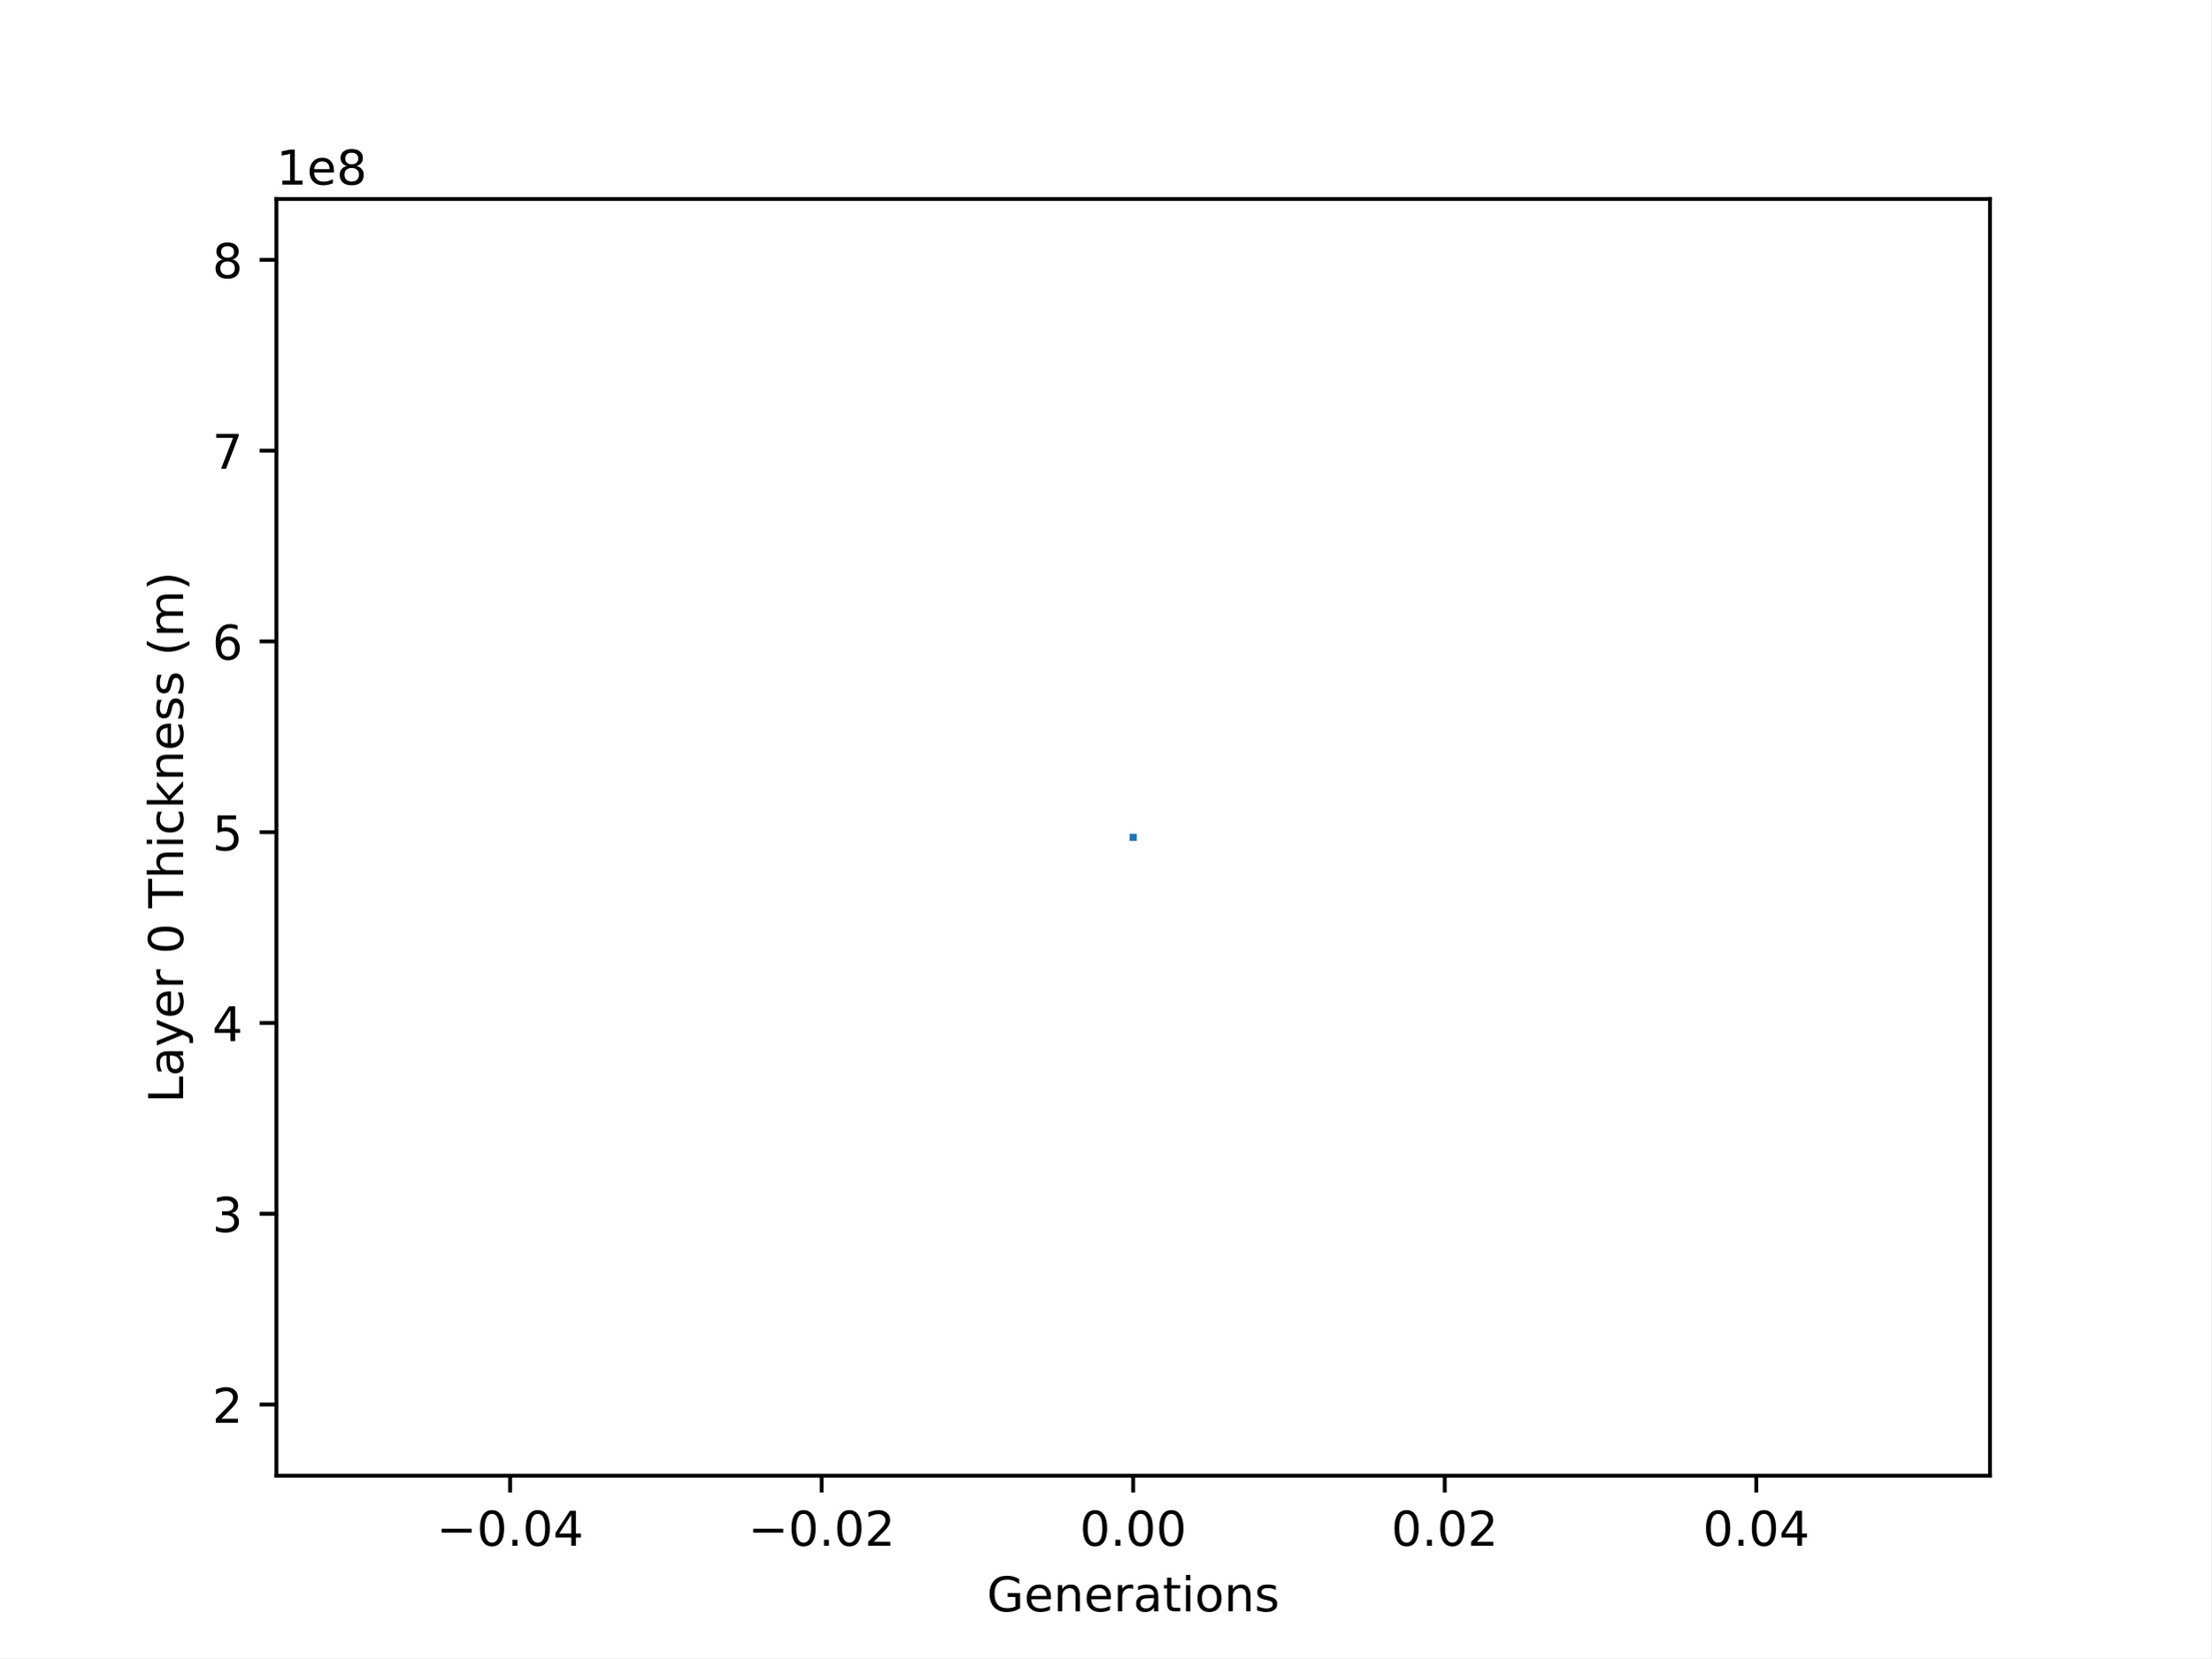
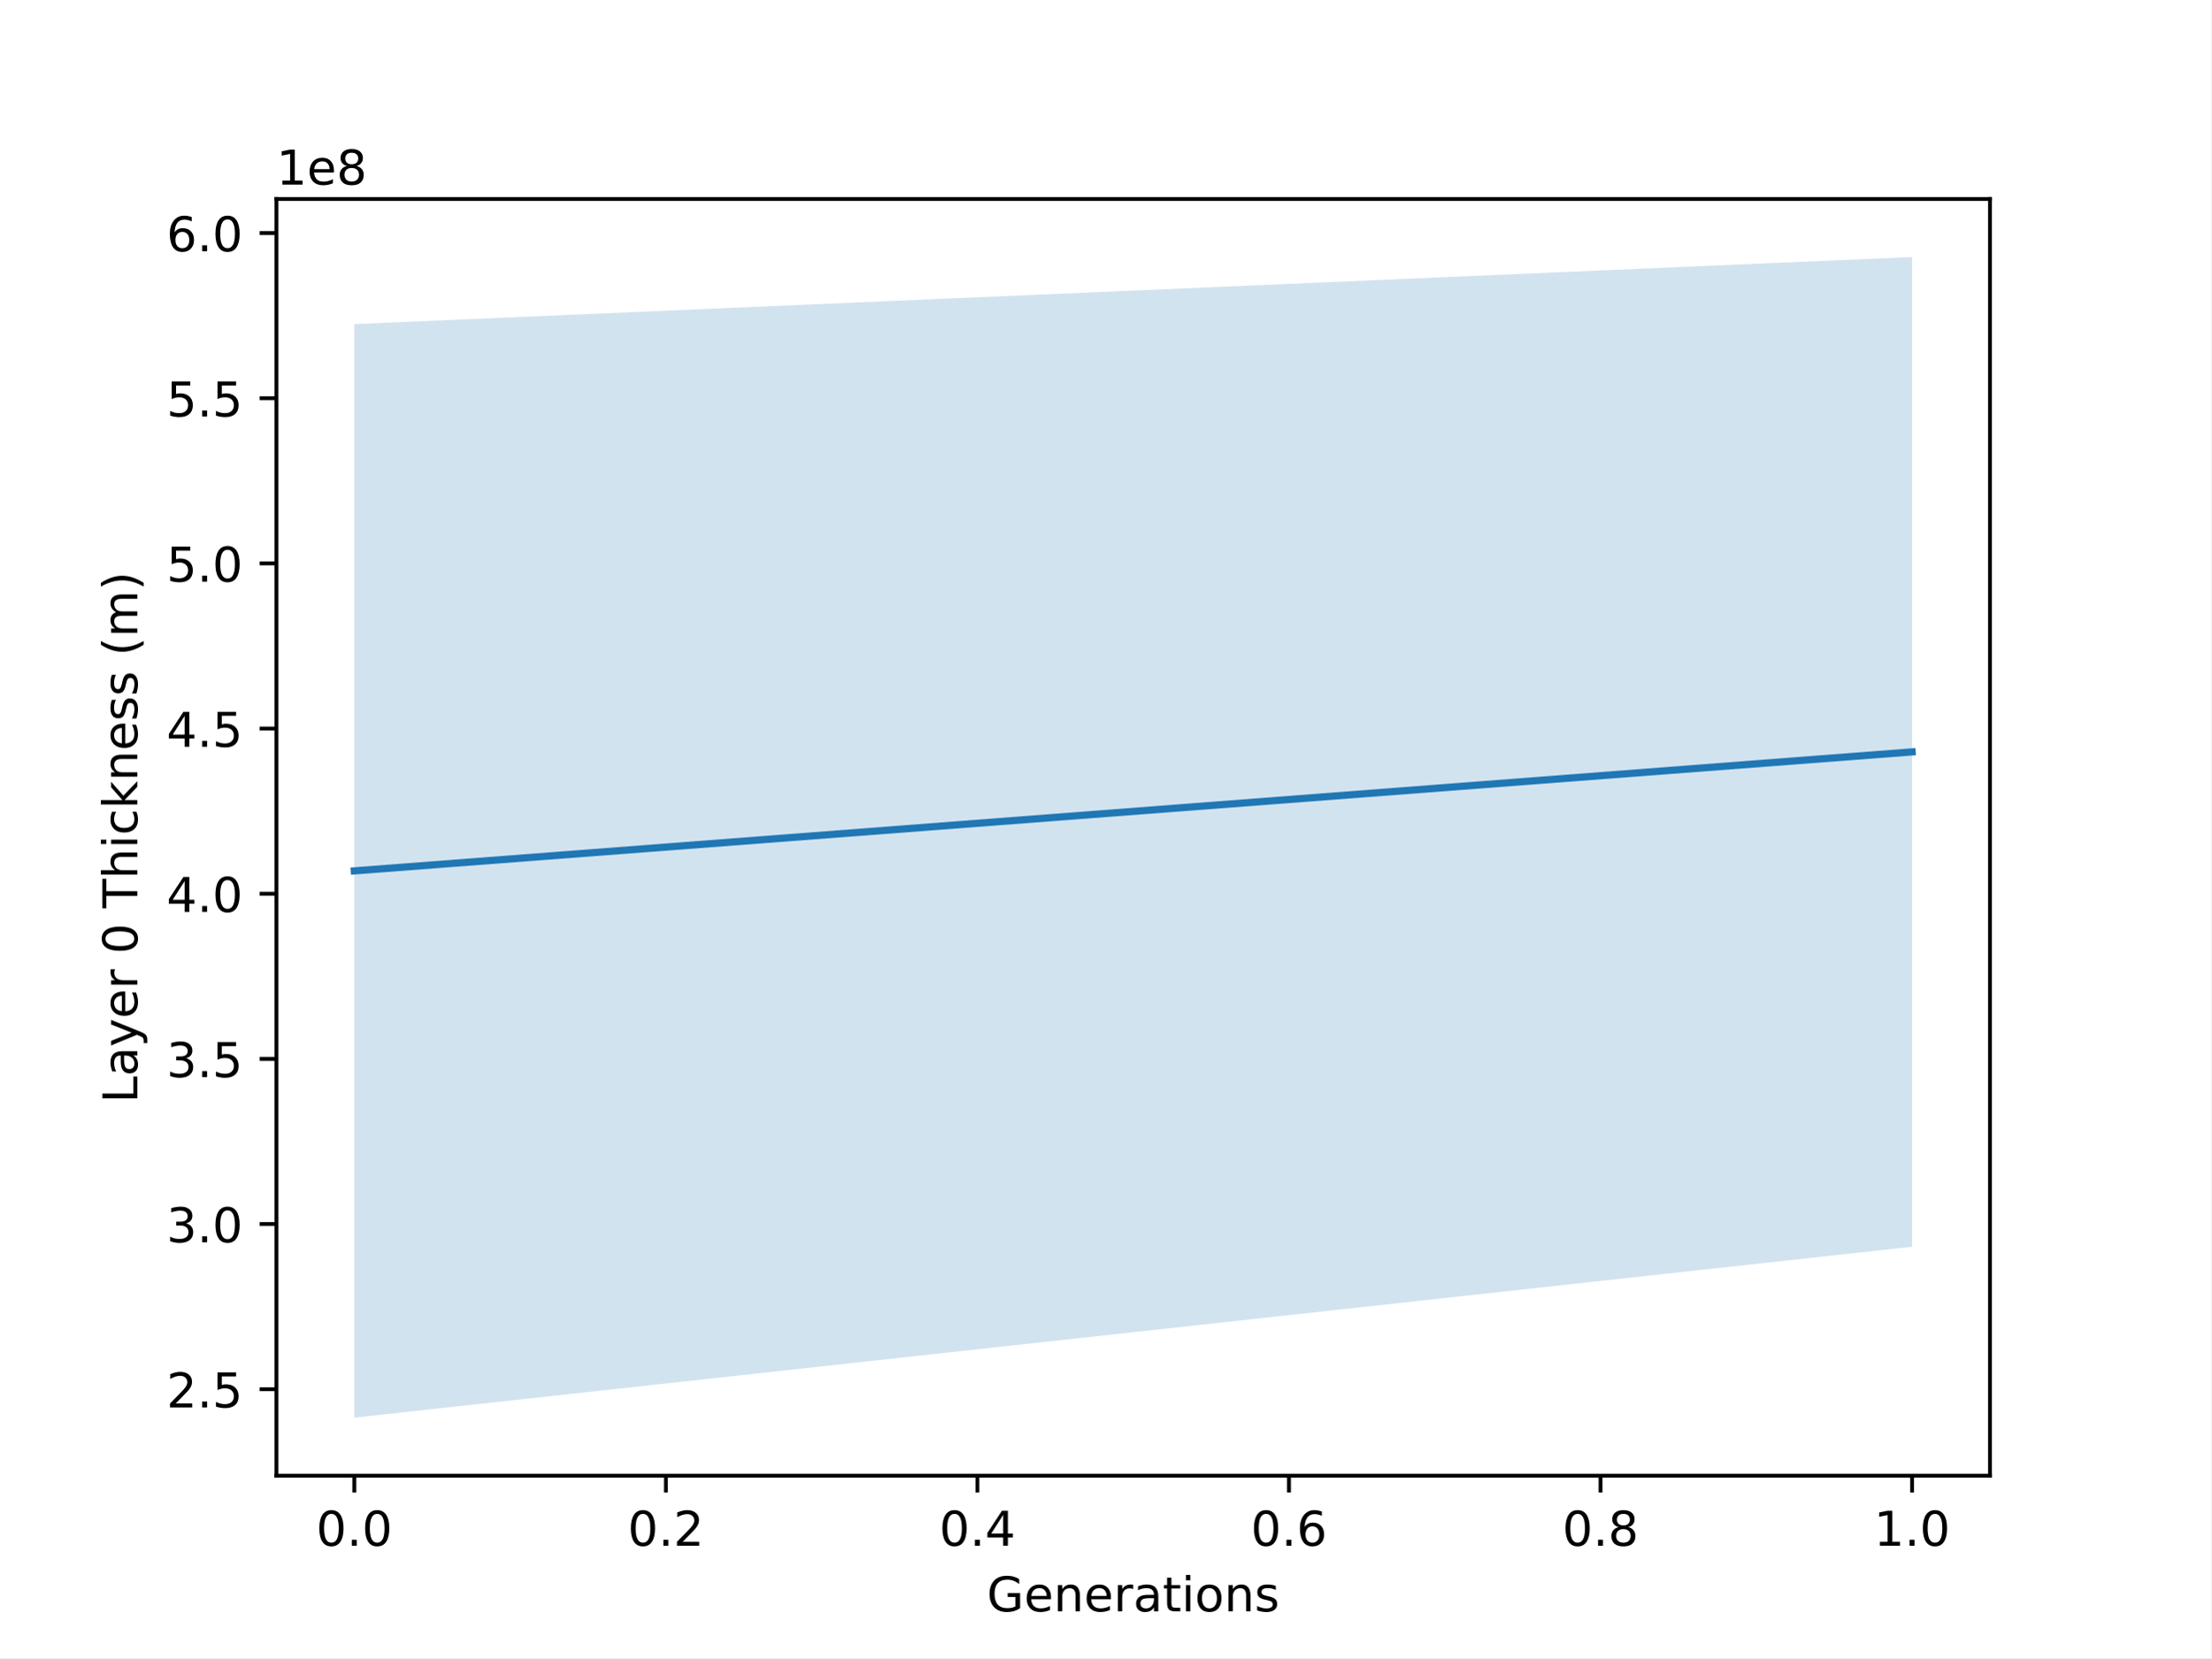
<svg xmlns="http://www.w3.org/2000/svg" xmlns:xlink="http://www.w3.org/1999/xlink" width="460.8pt" height="345.6pt" viewBox="0 0 460.8 345.6" version="1.1">
  <defs>
    <style type="text/css">*{stroke-linejoin: round; stroke-linecap: butt}</style>
  </defs>
  <g id="figure_1">
    <g id="patch_1">
      <path d="M 0 345.6  L 460.8 345.6  L 460.8 0  L 0 0  z " style="fill: #ffffff" />
    </g>
    <g id="axes_1">
      <g id="patch_2">
        <path d="M 57.6 307.584  L 414.72 307.584  L 414.72 41.472  L 57.6 41.472  z " style="fill: #ffffff" />
      </g>
      <g id="PolyCollection_1">
-         <path d="M 236.16 53.568  L 236.16 295.488  L 236.16 53.568  L 236.16 53.568  z " clip-path="url(#p466fc13d61)" style="fill: #1f77b4; fill-opacity: 0.2" />
+         <path d="M 73.833 67.543  L 73.833 295.488  L 398.487 259.866  L 398.487 53.568  L 398.487 53.568  L 73.833 67.543  z " clip-path="url(#pa466e185f4)" style="fill: #1f77b4; fill-opacity: 0.2" />
      </g>
      <g id="matplotlib.axis_1">
        <g id="xtick_1">
          <g id="line2d_1">
            <defs>
-               <path id="m71d82d11db" d="M 0 0  L 0 3.5  " style="stroke: #000000; stroke-width: 0.8" />
+               <path id="m8ca53163b4" d="M 0 0  L 0 3.5  " style="stroke: #000000; stroke-width: 0.8" />
            </defs>
            <g>
-               <use xlink:href="#m71d82d11db" x="106.298" y="307.584" style="stroke: #000000; stroke-width: 0.8" />
+               <use xlink:href="#m8ca53163b4" x="73.833" y="307.584" style="stroke: #000000; stroke-width: 0.8" />
            </g>
          </g>
          <g id="text_1">
-             <g transform="translate(90.97553 322.1824)scale(0.1 -0.1)">
-               <defs>
-                 <path id="DejaVuSans-2212" d="M 678 2272  L 4684 2272  L 4684 1741  L 678 1741  L 678 2272  z " transform="scale(0.015625)" />
+             <g transform="translate(65.88116 322.1824)scale(0.1 -0.1)">
+               <defs>
                <path id="DejaVuSans-30" d="M 2034 4250  Q 1547 4250 1301 3770  Q 1056 3291 1056 2328  Q 1056 1369 1301 889  Q 1547 409 2034 409  Q 2525 409 2770 889  Q 3016 1369 3016 2328  Q 3016 3291 2770 3770  Q 2525 4250 2034 4250  z M 2034 4750  Q 2819 4750 3233 4129  Q 3647 3509 3647 2328  Q 3647 1150 3233 529  Q 2819 -91 2034 -91  Q 1250 -91 836 529  Q 422 1150 422 2328  Q 422 3509 836 4129  Q 1250 4750 2034 4750  z " transform="scale(0.015625)" />
                <path id="DejaVuSans-2e" d="M 684 794  L 1344 794  L 1344 0  L 684 0  L 684 794  z " transform="scale(0.015625)" />
-                 <path id="DejaVuSans-34" d="M 2419 4116  L 825 1625  L 2419 1625  L 2419 4116  z M 2253 4666  L 3047 4666  L 3047 1625  L 3713 1625  L 3713 1100  L 3047 1100  L 3047 0  L 2419 0  L 2419 1100  L 313 1100  L 313 1709  L 2253 4666  z " transform="scale(0.015625)" />
-               </defs>
-               <use xlink:href="#DejaVuSans-2212" />
-               <use xlink:href="#DejaVuSans-30" x="83.789" />
-               <use xlink:href="#DejaVuSans-2e" x="147.412" />
-               <use xlink:href="#DejaVuSans-30" x="179.199" />
-               <use xlink:href="#DejaVuSans-34" x="242.822" />
+               </defs>
+               <use xlink:href="#DejaVuSans-30" />
+               <use xlink:href="#DejaVuSans-2e" x="63.623" />
+               <use xlink:href="#DejaVuSans-30" x="95.41" />
            </g>
          </g>
        </g>
        <g id="xtick_2">
          <g id="line2d_2">
            <g>
-               <use xlink:href="#m71d82d11db" x="171.229" y="307.584" style="stroke: #000000; stroke-width: 0.8" />
+               <use xlink:href="#m8ca53163b4" x="138.764" y="307.584" style="stroke: #000000; stroke-width: 0.8" />
            </g>
          </g>
          <g id="text_2">
-             <g transform="translate(155.9064 322.1824)scale(0.1 -0.1)">
+             <g transform="translate(130.8121 322.1824)scale(0.1 -0.1)">
              <defs>
                <path id="DejaVuSans-32" d="M 1228 531  L 3431 531  L 3431 0  L 469 0  L 469 531  Q 828 903 1448 1529  Q 2069 2156 2228 2338  Q 2531 2678 2651 2914  Q 2772 3150 2772 3378  Q 2772 3750 2511 3984  Q 2250 4219 1831 4219  Q 1534 4219 1204 4116  Q 875 4013 500 3803  L 500 4441  Q 881 4594 1212 4672  Q 1544 4750 1819 4750  Q 2544 4750 2975 4387  Q 3406 4025 3406 3419  Q 3406 3131 3298 2873  Q 3191 2616 2906 2266  Q 2828 2175 2409 1742  Q 1991 1309 1228 531  z " transform="scale(0.015625)" />
              </defs>
-               <use xlink:href="#DejaVuSans-2212" />
-               <use xlink:href="#DejaVuSans-30" x="83.789" />
-               <use xlink:href="#DejaVuSans-2e" x="147.412" />
-               <use xlink:href="#DejaVuSans-30" x="179.199" />
-               <use xlink:href="#DejaVuSans-32" x="242.822" />
+               <use xlink:href="#DejaVuSans-30" />
+               <use xlink:href="#DejaVuSans-2e" x="63.623" />
+               <use xlink:href="#DejaVuSans-32" x="95.41" />
            </g>
          </g>
        </g>
        <g id="xtick_3">
          <g id="line2d_3">
            <g>
-               <use xlink:href="#m71d82d11db" x="236.16" y="307.584" style="stroke: #000000; stroke-width: 0.8" />
+               <use xlink:href="#m8ca53163b4" x="203.695" y="307.584" style="stroke: #000000; stroke-width: 0.8" />
            </g>
          </g>
          <g id="text_3">
-             <g transform="translate(225.0272 322.1824)scale(0.1 -0.1)">
-               <use xlink:href="#DejaVuSans-30" />
-               <use xlink:href="#DejaVuSans-2e" x="63.623" />
-               <use xlink:href="#DejaVuSans-30" x="95.41" />
-               <use xlink:href="#DejaVuSans-30" x="159.033" />
+             <g transform="translate(195.743 322.1824)scale(0.1 -0.1)">
+               <defs>
+                 <path id="DejaVuSans-34" d="M 2419 4116  L 825 1625  L 2419 1625  L 2419 4116  z M 2253 4666  L 3047 4666  L 3047 1625  L 3713 1625  L 3713 1100  L 3047 1100  L 3047 0  L 2419 0  L 2419 1100  L 313 1100  L 313 1709  L 2253 4666  z " transform="scale(0.015625)" />
+               </defs>
+               <use xlink:href="#DejaVuSans-30" />
+               <use xlink:href="#DejaVuSans-2e" x="63.623" />
+               <use xlink:href="#DejaVuSans-34" x="95.41" />
            </g>
          </g>
        </g>
        <g id="xtick_4">
          <g id="line2d_4">
            <g>
-               <use xlink:href="#m71d82d11db" x="301.091" y="307.584" style="stroke: #000000; stroke-width: 0.8" />
+               <use xlink:href="#m8ca53163b4" x="268.625" y="307.584" style="stroke: #000000; stroke-width: 0.8" />
            </g>
          </g>
          <g id="text_4">
-             <g transform="translate(289.9581 322.1824)scale(0.1 -0.1)">
-               <use xlink:href="#DejaVuSans-30" />
-               <use xlink:href="#DejaVuSans-2e" x="63.623" />
-               <use xlink:href="#DejaVuSans-30" x="95.41" />
-               <use xlink:href="#DejaVuSans-32" x="159.033" />
+             <g transform="translate(260.6739 322.1824)scale(0.1 -0.1)">
+               <defs>
+                 <path id="DejaVuSans-36" d="M 2113 2584  Q 1688 2584 1439 2293  Q 1191 2003 1191 1497  Q 1191 994 1439 701  Q 1688 409 2113 409  Q 2538 409 2786 701  Q 3034 994 3034 1497  Q 3034 2003 2786 2293  Q 2538 2584 2113 2584  z M 3366 4563  L 3366 3988  Q 3128 4100 2886 4159  Q 2644 4219 2406 4219  Q 1781 4219 1451 3797  Q 1122 3375 1075 2522  Q 1259 2794 1537 2939  Q 1816 3084 2150 3084  Q 2853 3084 3261 2657  Q 3669 2231 3669 1497  Q 3669 778 3244 343  Q 2819 -91 2113 -91  Q 1303 -91 875 529  Q 447 1150 447 2328  Q 447 3434 972 4092  Q 1497 4750 2381 4750  Q 2619 4750 2861 4703  Q 3103 4656 3366 4563  z " transform="scale(0.015625)" />
+               </defs>
+               <use xlink:href="#DejaVuSans-30" />
+               <use xlink:href="#DejaVuSans-2e" x="63.623" />
+               <use xlink:href="#DejaVuSans-36" x="95.41" />
            </g>
          </g>
        </g>
        <g id="xtick_5">
          <g id="line2d_5">
            <g>
-               <use xlink:href="#m71d82d11db" x="366.022" y="307.584" style="stroke: #000000; stroke-width: 0.8" />
+               <use xlink:href="#m8ca53163b4" x="333.556" y="307.584" style="stroke: #000000; stroke-width: 0.8" />
            </g>
          </g>
          <g id="text_5">
-             <g transform="translate(354.889 322.1824)scale(0.1 -0.1)">
-               <use xlink:href="#DejaVuSans-30" />
-               <use xlink:href="#DejaVuSans-2e" x="63.623" />
-               <use xlink:href="#DejaVuSans-30" x="95.41" />
-               <use xlink:href="#DejaVuSans-34" x="159.033" />
-             </g>
-           </g>
-         </g>
-         <g id="text_6">
+             <g transform="translate(325.6048 322.1824)scale(0.1 -0.1)">
+               <defs>
+                 <path id="DejaVuSans-38" d="M 2034 2216  Q 1584 2216 1326 1975  Q 1069 1734 1069 1313  Q 1069 891 1326 650  Q 1584 409 2034 409  Q 2484 409 2743 651  Q 3003 894 3003 1313  Q 3003 1734 2745 1975  Q 2488 2216 2034 2216  z M 1403 2484  Q 997 2584 770 2862  Q 544 3141 544 3541  Q 544 4100 942 4425  Q 1341 4750 2034 4750  Q 2731 4750 3128 4425  Q 3525 4100 3525 3541  Q 3525 3141 3298 2862  Q 3072 2584 2669 2484  Q 3125 2378 3379 2068  Q 3634 1759 3634 1313  Q 3634 634 3220 271  Q 2806 -91 2034 -91  Q 1263 -91 848 271  Q 434 634 434 1313  Q 434 1759 690 2068  Q 947 2378 1403 2484  z M 1172 3481  Q 1172 3119 1398 2916  Q 1625 2713 2034 2713  Q 2441 2713 2670 2916  Q 2900 3119 2900 3481  Q 2900 3844 2670 4047  Q 2441 4250 2034 4250  Q 1625 4250 1398 4047  Q 1172 3844 1172 3481  z " transform="scale(0.015625)" />
+               </defs>
+               <use xlink:href="#DejaVuSans-30" />
+               <use xlink:href="#DejaVuSans-2e" x="63.623" />
+               <use xlink:href="#DejaVuSans-38" x="95.41" />
+             </g>
+           </g>
+         </g>
+         <g id="xtick_6">
+           <g id="line2d_6">
+             <g>
+               <use xlink:href="#m8ca53163b4" x="398.487" y="307.584" style="stroke: #000000; stroke-width: 0.8" />
+             </g>
+           </g>
+           <g id="text_6">
+             <g transform="translate(390.5357 322.1824)scale(0.1 -0.1)">
+               <defs>
+                 <path id="DejaVuSans-31" d="M 794 531  L 1825 531  L 1825 4091  L 703 3866  L 703 4441  L 1819 4666  L 2450 4666  L 2450 531  L 3481 531  L 3481 0  L 794 0  L 794 531  z " transform="scale(0.015625)" />
+               </defs>
+               <use xlink:href="#DejaVuSans-31" />
+               <use xlink:href="#DejaVuSans-2e" x="63.623" />
+               <use xlink:href="#DejaVuSans-30" x="95.41" />
+             </g>
+           </g>
+         </g>
+         <g id="text_7">
          <g transform="translate(205.6623 335.8606)scale(0.1 -0.1)">
            <defs>
              <path id="DejaVuSans-47" d="M 3809 666  L 3809 1919  L 2778 1919  L 2778 2438  L 4434 2438  L 4434 434  Q 4069 175 3628 42  Q 3188 -91 2688 -91  Q 1594 -91 976 548  Q 359 1188 359 2328  Q 359 3472 976 4111  Q 1594 4750 2688 4750  Q 3144 4750 3555 4637  Q 3966 4525 4313 4306  L 4313 3634  Q 3963 3931 3569 4081  Q 3175 4231 2741 4231  Q 1884 4231 1454 3753  Q 1025 3275 1025 2328  Q 1025 1384 1454 906  Q 1884 428 2741 428  Q 3075 428 3337 486  Q 3600 544 3809 666  z " transform="scale(0.015625)" />
              <path id="DejaVuSans-65" d="M 3597 1894  L 3597 1613  L 953 1613  Q 991 1019 1311 708  Q 1631 397 2203 397  Q 2534 397 2845 478  Q 3156 559 3463 722  L 3463 178  Q 3153 47 2828 -22  Q 2503 -91 2169 -91  Q 1331 -91 842 396  Q 353 884 353 1716  Q 353 2575 817 3079  Q 1281 3584 2069 3584  Q 2775 3584 3186 3129  Q 3597 2675 3597 1894  z M 3022 2063  Q 3016 2534 2758 2815  Q 2500 3097 2075 3097  Q 1594 3097 1305 2825  Q 1016 2553 972 2059  L 3022 2063  z " transform="scale(0.015625)" />
              <path id="DejaVuSans-6e" d="M 3513 2113  L 3513 0  L 2938 0  L 2938 2094  Q 2938 2591 2744 2837  Q 2550 3084 2163 3084  Q 1697 3084 1428 2787  Q 1159 2491 1159 1978  L 1159 0  L 581 0  L 581 3500  L 1159 3500  L 1159 2956  Q 1366 3272 1645 3428  Q 1925 3584 2291 3584  Q 2894 3584 3203 3211  Q 3513 2838 3513 2113  z " transform="scale(0.015625)" />
              <path id="DejaVuSans-72" d="M 2631 2963  Q 2534 3019 2420 3045  Q 2306 3072 2169 3072  Q 1681 3072 1420 2755  Q 1159 2438 1159 1844  L 1159 0  L 581 0  L 581 3500  L 1159 3500  L 1159 2956  Q 1341 3275 1631 3429  Q 1922 3584 2338 3584  Q 2397 3584 2469 3576  Q 2541 3569 2628 3553  L 2631 2963  z " transform="scale(0.015625)" />
              <path id="DejaVuSans-61" d="M 2194 1759  Q 1497 1759 1228 1600  Q 959 1441 959 1056  Q 959 750 1161 570  Q 1363 391 1709 391  Q 2188 391 2477 730  Q 2766 1069 2766 1631  L 2766 1759  L 2194 1759  z M 3341 1997  L 3341 0  L 2766 0  L 2766 531  Q 2569 213 2275 61  Q 1981 -91 1556 -91  Q 1019 -91 701 211  Q 384 513 384 1019  Q 384 1609 779 1909  Q 1175 2209 1959 2209  L 2766 2209  L 2766 2266  Q 2766 2663 2505 2880  Q 2244 3097 1772 3097  Q 1472 3097 1187 3025  Q 903 2953 641 2809  L 641 3341  Q 956 3463 1253 3523  Q 1550 3584 1831 3584  Q 2591 3584 2966 3190  Q 3341 2797 3341 1997  z " transform="scale(0.015625)" />
              <path id="DejaVuSans-74" d="M 1172 4494  L 1172 3500  L 2356 3500  L 2356 3053  L 1172 3053  L 1172 1153  Q 1172 725 1289 603  Q 1406 481 1766 481  L 2356 481  L 2356 0  L 1766 0  Q 1100 0 847 248  Q 594 497 594 1153  L 594 3053  L 172 3053  L 172 3500  L 594 3500  L 594 4494  L 1172 4494  z " transform="scale(0.015625)" />
              <path id="DejaVuSans-69" d="M 603 3500  L 1178 3500  L 1178 0  L 603 0  L 603 3500  z M 603 4863  L 1178 4863  L 1178 4134  L 603 4134  L 603 4863  z " transform="scale(0.015625)" />
              <path id="DejaVuSans-6f" d="M 1959 3097  Q 1497 3097 1228 2736  Q 959 2375 959 1747  Q 959 1119 1226 758  Q 1494 397 1959 397  Q 2419 397 2687 759  Q 2956 1122 2956 1747  Q 2956 2369 2687 2733  Q 2419 3097 1959 3097  z M 1959 3584  Q 2709 3584 3137 3096  Q 3566 2609 3566 1747  Q 3566 888 3137 398  Q 2709 -91 1959 -91  Q 1206 -91 779 398  Q 353 888 353 1747  Q 353 2609 779 3096  Q 1206 3584 1959 3584  z " transform="scale(0.015625)" />
              <path id="DejaVuSans-73" d="M 2834 3397  L 2834 2853  Q 2591 2978 2328 3040  Q 2066 3103 1784 3103  Q 1356 3103 1142 2972  Q 928 2841 928 2578  Q 928 2378 1081 2264  Q 1234 2150 1697 2047  L 1894 2003  Q 2506 1872 2764 1633  Q 3022 1394 3022 966  Q 3022 478 2636 193  Q 2250 -91 1575 -91  Q 1294 -91 989 -36  Q 684 19 347 128  L 347 722  Q 666 556 975 473  Q 1284 391 1588 391  Q 1994 391 2212 530  Q 2431 669 2431 922  Q 2431 1156 2273 1281  Q 2116 1406 1581 1522  L 1381 1569  Q 847 1681 609 1914  Q 372 2147 372 2553  Q 372 3047 722 3315  Q 1072 3584 1716 3584  Q 2034 3584 2315 3537  Q 2597 3491 2834 3397  z " transform="scale(0.015625)" />
            </defs>
            <use xlink:href="#DejaVuSans-47" />
            <use xlink:href="#DejaVuSans-65" x="77.49" />
            <use xlink:href="#DejaVuSans-6e" x="139.014" />
            <use xlink:href="#DejaVuSans-65" x="202.393" />
            <use xlink:href="#DejaVuSans-72" x="263.916" />
            <use xlink:href="#DejaVuSans-61" x="305.029" />
            <use xlink:href="#DejaVuSans-74" x="366.309" />
            <use xlink:href="#DejaVuSans-69" x="405.518" />
            <use xlink:href="#DejaVuSans-6f" x="433.301" />
            <use xlink:href="#DejaVuSans-6e" x="494.482" />
            <use xlink:href="#DejaVuSans-73" x="557.861" />
          </g>
        </g>
      </g>
      <g id="matplotlib.axis_2">
        <g id="ytick_1">
-           <g id="line2d_6">
+           <g id="line2d_7">
            <defs>
-               <path id="m674a77443c" d="M 0 0  L -3.5 0  " style="stroke: #000000; stroke-width: 0.8" />
+               <path id="mbd575b0b1a" d="M 0 0  L -3.5 0  " style="stroke: #000000; stroke-width: 0.8" />
            </defs>
            <g>
-               <use xlink:href="#m674a77443c" x="57.6" y="292.752" style="stroke: #000000; stroke-width: 0.8" />
-             </g>
-           </g>
-           <g id="text_7">
-             <g transform="translate(44.2375 296.5508)scale(0.1 -0.1)">
+               <use xlink:href="#mbd575b0b1a" x="57.6" y="289.562" style="stroke: #000000; stroke-width: 0.8" />
+             </g>
+           </g>
+           <g id="text_8">
+             <g transform="translate(34.69687 293.3608)scale(0.1 -0.1)">
+               <defs>
+                 <path id="DejaVuSans-35" d="M 691 4666  L 3169 4666  L 3169 4134  L 1269 4134  L 1269 2991  Q 1406 3038 1543 3061  Q 1681 3084 1819 3084  Q 2600 3084 3056 2656  Q 3513 2228 3513 1497  Q 3513 744 3044 326  Q 2575 -91 1722 -91  Q 1428 -91 1123 -41  Q 819 9 494 109  L 494 744  Q 775 591 1075 516  Q 1375 441 1709 441  Q 2250 441 2565 725  Q 2881 1009 2881 1497  Q 2881 1984 2565 2268  Q 2250 2553 1709 2553  Q 1456 2553 1204 2497  Q 953 2441 691 2322  L 691 4666  z " transform="scale(0.015625)" />
+               </defs>
              <use xlink:href="#DejaVuSans-32" />
+               <use xlink:href="#DejaVuSans-2e" x="63.623" />
+               <use xlink:href="#DejaVuSans-35" x="95.41" />
            </g>
          </g>
        </g>
        <g id="ytick_2">
-           <g id="line2d_7">
-             <g>
-               <use xlink:href="#m674a77443c" x="57.6" y="252.985" style="stroke: #000000; stroke-width: 0.8" />
-             </g>
-           </g>
-           <g id="text_8">
-             <g transform="translate(44.2375 256.7842)scale(0.1 -0.1)">
+           <g id="line2d_8">
+             <g>
+               <use xlink:href="#mbd575b0b1a" x="57.6" y="255.134" style="stroke: #000000; stroke-width: 0.8" />
+             </g>
+           </g>
+           <g id="text_9">
+             <g transform="translate(34.69687 258.9333)scale(0.1 -0.1)">
              <defs>
                <path id="DejaVuSans-33" d="M 2597 2516  Q 3050 2419 3304 2112  Q 3559 1806 3559 1356  Q 3559 666 3084 287  Q 2609 -91 1734 -91  Q 1441 -91 1130 -33  Q 819 25 488 141  L 488 750  Q 750 597 1062 519  Q 1375 441 1716 441  Q 2309 441 2620 675  Q 2931 909 2931 1356  Q 2931 1769 2642 2001  Q 2353 2234 1838 2234  L 1294 2234  L 1294 2753  L 1863 2753  Q 2328 2753 2575 2939  Q 2822 3125 2822 3475  Q 2822 3834 2567 4026  Q 2313 4219 1838 4219  Q 1578 4219 1281 4162  Q 984 4106 628 3988  L 628 4550  Q 988 4650 1302 4700  Q 1616 4750 1894 4750  Q 2613 4750 3031 4423  Q 3450 4097 3450 3541  Q 3450 3153 3228 2886  Q 3006 2619 2597 2516  z " transform="scale(0.015625)" />
              </defs>
              <use xlink:href="#DejaVuSans-33" />
+               <use xlink:href="#DejaVuSans-2e" x="63.623" />
+               <use xlink:href="#DejaVuSans-30" x="95.41" />
            </g>
          </g>
        </g>
        <g id="ytick_3">
-           <g id="line2d_8">
-             <g>
-               <use xlink:href="#m674a77443c" x="57.6" y="213.218" style="stroke: #000000; stroke-width: 0.8" />
-             </g>
-           </g>
-           <g id="text_9">
-             <g transform="translate(44.2375 217.0177)scale(0.1 -0.1)">
+           <g id="line2d_9">
+             <g>
+               <use xlink:href="#mbd575b0b1a" x="57.6" y="220.707" style="stroke: #000000; stroke-width: 0.8" />
+             </g>
+           </g>
+           <g id="text_10">
+             <g transform="translate(34.69687 224.5058)scale(0.1 -0.1)">
+               <use xlink:href="#DejaVuSans-33" />
+               <use xlink:href="#DejaVuSans-2e" x="63.623" />
+               <use xlink:href="#DejaVuSans-35" x="95.41" />
+             </g>
+           </g>
+         </g>
+         <g id="ytick_4">
+           <g id="line2d_10">
+             <g>
+               <use xlink:href="#mbd575b0b1a" x="57.6" y="186.279" style="stroke: #000000; stroke-width: 0.8" />
+             </g>
+           </g>
+           <g id="text_11">
+             <g transform="translate(34.69687 190.0783)scale(0.1 -0.1)">
              <use xlink:href="#DejaVuSans-34" />
-             </g>
-           </g>
-         </g>
-         <g id="ytick_4">
-           <g id="line2d_9">
-             <g>
-               <use xlink:href="#m674a77443c" x="57.6" y="173.452" style="stroke: #000000; stroke-width: 0.8" />
-             </g>
-           </g>
-           <g id="text_10">
-             <g transform="translate(44.2375 177.2511)scale(0.1 -0.1)">
-               <defs>
-                 <path id="DejaVuSans-35" d="M 691 4666  L 3169 4666  L 3169 4134  L 1269 4134  L 1269 2991  Q 1406 3038 1543 3061  Q 1681 3084 1819 3084  Q 2600 3084 3056 2656  Q 3513 2228 3513 1497  Q 3513 744 3044 326  Q 2575 -91 1722 -91  Q 1428 -91 1123 -41  Q 819 9 494 109  L 494 744  Q 775 591 1075 516  Q 1375 441 1709 441  Q 2250 441 2565 725  Q 2881 1009 2881 1497  Q 2881 1984 2565 2268  Q 2250 2553 1709 2553  Q 1456 2553 1204 2497  Q 953 2441 691 2322  L 691 4666  z " transform="scale(0.015625)" />
-               </defs>
+               <use xlink:href="#DejaVuSans-2e" x="63.623" />
+               <use xlink:href="#DejaVuSans-30" x="95.41" />
+             </g>
+           </g>
+         </g>
+         <g id="ytick_5">
+           <g id="line2d_11">
+             <g>
+               <use xlink:href="#mbd575b0b1a" x="57.6" y="151.852" style="stroke: #000000; stroke-width: 0.8" />
+             </g>
+           </g>
+           <g id="text_12">
+             <g transform="translate(34.69687 155.6508)scale(0.1 -0.1)">
+               <use xlink:href="#DejaVuSans-34" />
+               <use xlink:href="#DejaVuSans-2e" x="63.623" />
+               <use xlink:href="#DejaVuSans-35" x="95.41" />
+             </g>
+           </g>
+         </g>
+         <g id="ytick_6">
+           <g id="line2d_12">
+             <g>
+               <use xlink:href="#mbd575b0b1a" x="57.6" y="117.424" style="stroke: #000000; stroke-width: 0.8" />
+             </g>
+           </g>
+           <g id="text_13">
+             <g transform="translate(34.69687 121.2234)scale(0.1 -0.1)">
              <use xlink:href="#DejaVuSans-35" />
-             </g>
-           </g>
-         </g>
-         <g id="ytick_5">
-           <g id="line2d_10">
-             <g>
-               <use xlink:href="#m674a77443c" x="57.6" y="133.685" style="stroke: #000000; stroke-width: 0.8" />
-             </g>
-           </g>
-           <g id="text_11">
-             <g transform="translate(44.2375 137.4846)scale(0.1 -0.1)">
-               <defs>
-                 <path id="DejaVuSans-36" d="M 2113 2584  Q 1688 2584 1439 2293  Q 1191 2003 1191 1497  Q 1191 994 1439 701  Q 1688 409 2113 409  Q 2538 409 2786 701  Q 3034 994 3034 1497  Q 3034 2003 2786 2293  Q 2538 2584 2113 2584  z M 3366 4563  L 3366 3988  Q 3128 4100 2886 4159  Q 2644 4219 2406 4219  Q 1781 4219 1451 3797  Q 1122 3375 1075 2522  Q 1259 2794 1537 2939  Q 1816 3084 2150 3084  Q 2853 3084 3261 2657  Q 3669 2231 3669 1497  Q 3669 778 3244 343  Q 2819 -91 2113 -91  Q 1303 -91 875 529  Q 447 1150 447 2328  Q 447 3434 972 4092  Q 1497 4750 2381 4750  Q 2619 4750 2861 4703  Q 3103 4656 3366 4563  z " transform="scale(0.015625)" />
-               </defs>
+               <use xlink:href="#DejaVuSans-2e" x="63.623" />
+               <use xlink:href="#DejaVuSans-30" x="95.41" />
+             </g>
+           </g>
+         </g>
+         <g id="ytick_7">
+           <g id="line2d_13">
+             <g>
+               <use xlink:href="#mbd575b0b1a" x="57.6" y="82.997" style="stroke: #000000; stroke-width: 0.8" />
+             </g>
+           </g>
+           <g id="text_14">
+             <g transform="translate(34.69687 86.79588)scale(0.1 -0.1)">
+               <use xlink:href="#DejaVuSans-35" />
+               <use xlink:href="#DejaVuSans-2e" x="63.623" />
+               <use xlink:href="#DejaVuSans-35" x="95.41" />
+             </g>
+           </g>
+         </g>
+         <g id="ytick_8">
+           <g id="line2d_14">
+             <g>
+               <use xlink:href="#mbd575b0b1a" x="57.6" y="48.569" style="stroke: #000000; stroke-width: 0.8" />
+             </g>
+           </g>
+           <g id="text_15">
+             <g transform="translate(34.69687 52.36839)scale(0.1 -0.1)">
              <use xlink:href="#DejaVuSans-36" />
-             </g>
-           </g>
-         </g>
-         <g id="ytick_6">
-           <g id="line2d_11">
-             <g>
-               <use xlink:href="#m674a77443c" x="57.6" y="93.919" style="stroke: #000000; stroke-width: 0.8" />
-             </g>
-           </g>
-           <g id="text_12">
-             <g transform="translate(44.2375 97.71804)scale(0.1 -0.1)">
-               <defs>
-                 <path id="DejaVuSans-37" d="M 525 4666  L 3525 4666  L 3525 4397  L 1831 0  L 1172 0  L 2766 4134  L 525 4134  L 525 4666  z " transform="scale(0.015625)" />
-               </defs>
-               <use xlink:href="#DejaVuSans-37" />
-             </g>
-           </g>
-         </g>
-         <g id="ytick_7">
-           <g id="line2d_12">
-             <g>
-               <use xlink:href="#m674a77443c" x="57.6" y="54.152" style="stroke: #000000; stroke-width: 0.8" />
-             </g>
-           </g>
-           <g id="text_13">
-             <g transform="translate(44.2375 57.95148)scale(0.1 -0.1)">
-               <defs>
-                 <path id="DejaVuSans-38" d="M 2034 2216  Q 1584 2216 1326 1975  Q 1069 1734 1069 1313  Q 1069 891 1326 650  Q 1584 409 2034 409  Q 2484 409 2743 651  Q 3003 894 3003 1313  Q 3003 1734 2745 1975  Q 2488 2216 2034 2216  z M 1403 2484  Q 997 2584 770 2862  Q 544 3141 544 3541  Q 544 4100 942 4425  Q 1341 4750 2034 4750  Q 2731 4750 3128 4425  Q 3525 4100 3525 3541  Q 3525 3141 3298 2862  Q 3072 2584 2669 2484  Q 3125 2378 3379 2068  Q 3634 1759 3634 1313  Q 3634 634 3220 271  Q 2806 -91 2034 -91  Q 1263 -91 848 271  Q 434 634 434 1313  Q 434 1759 690 2068  Q 947 2378 1403 2484  z M 1172 3481  Q 1172 3119 1398 2916  Q 1625 2713 2034 2713  Q 2441 2713 2670 2916  Q 2900 3119 2900 3481  Q 2900 3844 2670 4047  Q 2441 4250 2034 4250  Q 1625 4250 1398 4047  Q 1172 3844 1172 3481  z " transform="scale(0.015625)" />
-               </defs>
-               <use xlink:href="#DejaVuSans-38" />
-             </g>
-           </g>
-         </g>
-         <g id="text_14">
-           <g transform="translate(38.15781 229.9007)rotate(-90)scale(0.1 -0.1)">
+               <use xlink:href="#DejaVuSans-2e" x="63.623" />
+               <use xlink:href="#DejaVuSans-30" x="95.41" />
+             </g>
+           </g>
+         </g>
+         <g id="text_16">
+           <g transform="translate(28.61719 229.9007)rotate(-90)scale(0.1 -0.1)">
            <defs>
              <path id="DejaVuSans-4c" d="M 628 4666  L 1259 4666  L 1259 531  L 3531 531  L 3531 0  L 628 0  L 628 4666  z " transform="scale(0.015625)" />
              <path id="DejaVuSans-79" d="M 2059 -325  Q 1816 -950 1584 -1140  Q 1353 -1331 966 -1331  L 506 -1331  L 506 -850  L 844 -850  Q 1081 -850 1212 -737  Q 1344 -625 1503 -206  L 1606 56  L 191 3500  L 800 3500  L 1894 763  L 2988 3500  L 3597 3500  L 2059 -325  z " transform="scale(0.015625)" />
              <path id="DejaVuSans-20" transform="scale(0.015625)" />
              <path id="DejaVuSans-54" d="M -19 4666  L 3928 4666  L 3928 4134  L 2272 4134  L 2272 0  L 1638 0  L 1638 4134  L -19 4134  L -19 4666  z " transform="scale(0.015625)" />
              <path id="DejaVuSans-68" d="M 3513 2113  L 3513 0  L 2938 0  L 2938 2094  Q 2938 2591 2744 2837  Q 2550 3084 2163 3084  Q 1697 3084 1428 2787  Q 1159 2491 1159 1978  L 1159 0  L 581 0  L 581 4863  L 1159 4863  L 1159 2956  Q 1366 3272 1645 3428  Q 1925 3584 2291 3584  Q 2894 3584 3203 3211  Q 3513 2838 3513 2113  z " transform="scale(0.015625)" />
              <path id="DejaVuSans-63" d="M 3122 3366  L 3122 2828  Q 2878 2963 2633 3030  Q 2388 3097 2138 3097  Q 1578 3097 1268 2742  Q 959 2388 959 1747  Q 959 1106 1268 751  Q 1578 397 2138 397  Q 2388 397 2633 464  Q 2878 531 3122 666  L 3122 134  Q 2881 22 2623 -34  Q 2366 -91 2075 -91  Q 1284 -91 818 406  Q 353 903 353 1747  Q 353 2603 823 3093  Q 1294 3584 2113 3584  Q 2378 3584 2631 3529  Q 2884 3475 3122 3366  z " transform="scale(0.015625)" />
              <path id="DejaVuSans-6b" d="M 581 4863  L 1159 4863  L 1159 1991  L 2875 3500  L 3609 3500  L 1753 1863  L 3688 0  L 2938 0  L 1159 1709  L 1159 0  L 581 0  L 581 4863  z " transform="scale(0.015625)" />
              <path id="DejaVuSans-28" d="M 1984 4856  Q 1566 4138 1362 3434  Q 1159 2731 1159 2009  Q 1159 1288 1364 580  Q 1569 -128 1984 -844  L 1484 -844  Q 1016 -109 783 600  Q 550 1309 550 2009  Q 550 2706 781 3412  Q 1013 4119 1484 4856  L 1984 4856  z " transform="scale(0.015625)" />
              <path id="DejaVuSans-6d" d="M 3328 2828  Q 3544 3216 3844 3400  Q 4144 3584 4550 3584  Q 5097 3584 5394 3201  Q 5691 2819 5691 2113  L 5691 0  L 5113 0  L 5113 2094  Q 5113 2597 4934 2840  Q 4756 3084 4391 3084  Q 3944 3084 3684 2787  Q 3425 2491 3425 1978  L 3425 0  L 2847 0  L 2847 2094  Q 2847 2600 2669 2842  Q 2491 3084 2119 3084  Q 1678 3084 1418 2786  Q 1159 2488 1159 1978  L 1159 0  L 581 0  L 581 3500  L 1159 3500  L 1159 2956  Q 1356 3278 1631 3431  Q 1906 3584 2284 3584  Q 2666 3584 2933 3390  Q 3200 3197 3328 2828  z " transform="scale(0.015625)" />
              <path id="DejaVuSans-29" d="M 513 4856  L 1013 4856  Q 1481 4119 1714 3412  Q 1947 2706 1947 2009  Q 1947 1309 1714 600  Q 1481 -109 1013 -844  L 513 -844  Q 928 -128 1133 580  Q 1338 1288 1338 2009  Q 1338 2731 1133 3434  Q 928 4138 513 4856  z " transform="scale(0.015625)" />
            </defs>
            <use xlink:href="#DejaVuSans-4c" />
            <use xlink:href="#DejaVuSans-61" x="55.713" />
            <use xlink:href="#DejaVuSans-79" x="116.992" />
            <use xlink:href="#DejaVuSans-65" x="176.172" />
            <use xlink:href="#DejaVuSans-72" x="237.695" />
            <use xlink:href="#DejaVuSans-20" x="278.809" />
            <use xlink:href="#DejaVuSans-30" x="310.596" />
            <use xlink:href="#DejaVuSans-20" x="374.219" />
            <use xlink:href="#DejaVuSans-54" x="406.006" />
            <use xlink:href="#DejaVuSans-68" x="467.09" />
            <use xlink:href="#DejaVuSans-69" x="530.469" />
            <use xlink:href="#DejaVuSans-63" x="558.252" />
            <use xlink:href="#DejaVuSans-6b" x="613.232" />
            <use xlink:href="#DejaVuSans-6e" x="671.143" />
            <use xlink:href="#DejaVuSans-65" x="734.521" />
            <use xlink:href="#DejaVuSans-73" x="796.045" />
            <use xlink:href="#DejaVuSans-73" x="848.145" />
            <use xlink:href="#DejaVuSans-20" x="900.244" />
            <use xlink:href="#DejaVuSans-28" x="932.031" />
            <use xlink:href="#DejaVuSans-6d" x="971.045" />
            <use xlink:href="#DejaVuSans-29" x="1068.457" />
          </g>
        </g>
-         <g id="text_15">
+         <g id="text_17">
          <g transform="translate(57.6 38.472)scale(0.1 -0.1)">
-             <defs>
-               <path id="DejaVuSans-31" d="M 794 531  L 1825 531  L 1825 4091  L 703 3866  L 703 4441  L 1819 4666  L 2450 4666  L 2450 531  L 3481 531  L 3481 0  L 794 0  L 794 531  z " transform="scale(0.015625)" />
-             </defs>
            <use xlink:href="#DejaVuSans-31" />
            <use xlink:href="#DejaVuSans-65" x="63.623" />
            <use xlink:href="#DejaVuSans-38" x="125.146" />
          </g>
        </g>
      </g>
-       <g id="line2d_13">
-         <path d="M 236.16 174.528  " clip-path="url(#p466fc13d61)" style="fill: none; stroke: #1f77b4; stroke-width: 1.5; stroke-linecap: square" />
+       <g id="line2d_15">
+         <path d="M 73.833 181.516  L 398.487 156.717  " clip-path="url(#pa466e185f4)" style="fill: none; stroke: #1f77b4; stroke-width: 1.5; stroke-linecap: square" />
      </g>
      <g id="patch_3">
        <path d="M 57.6 307.584  L 57.6 41.472  " style="fill: none; stroke: #000000; stroke-width: 0.8; stroke-linejoin: miter; stroke-linecap: square" />
      </g>
      <g id="patch_4">
        <path d="M 414.72 307.584  L 414.72 41.472  " style="fill: none; stroke: #000000; stroke-width: 0.8; stroke-linejoin: miter; stroke-linecap: square" />
      </g>
      <g id="patch_5">
        <path d="M 57.6 307.584  L 414.72 307.584  " style="fill: none; stroke: #000000; stroke-width: 0.8; stroke-linejoin: miter; stroke-linecap: square" />
      </g>
      <g id="patch_6">
        <path d="M 57.6 41.472  L 414.72 41.472  " style="fill: none; stroke: #000000; stroke-width: 0.8; stroke-linejoin: miter; stroke-linecap: square" />
      </g>
    </g>
  </g>
  <defs>
-     <clipPath id="p466fc13d61">
+     <clipPath id="pa466e185f4">
      <rect x="57.6" y="41.472" width="357.12" height="266.112" />
    </clipPath>
  </defs>
</svg>
